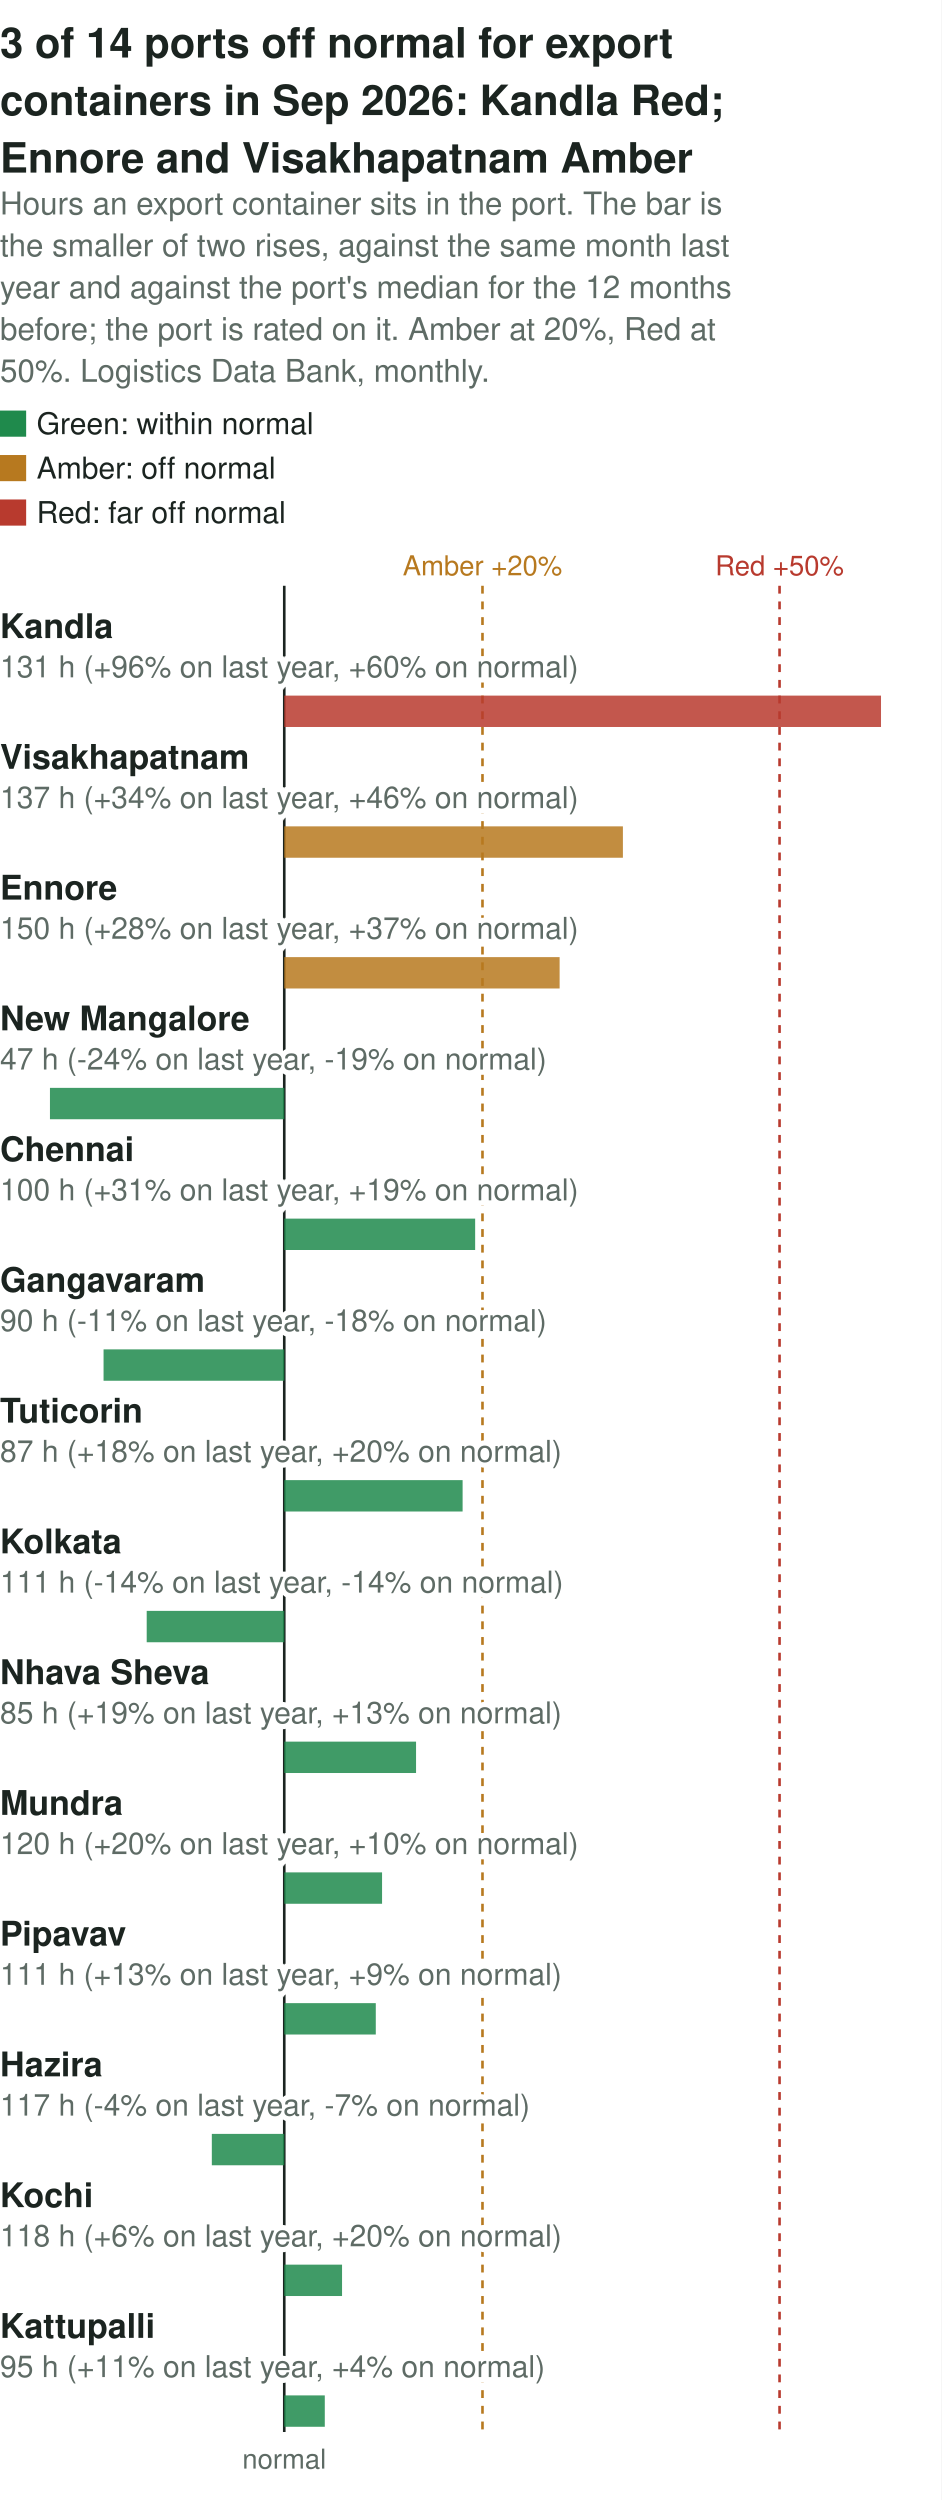
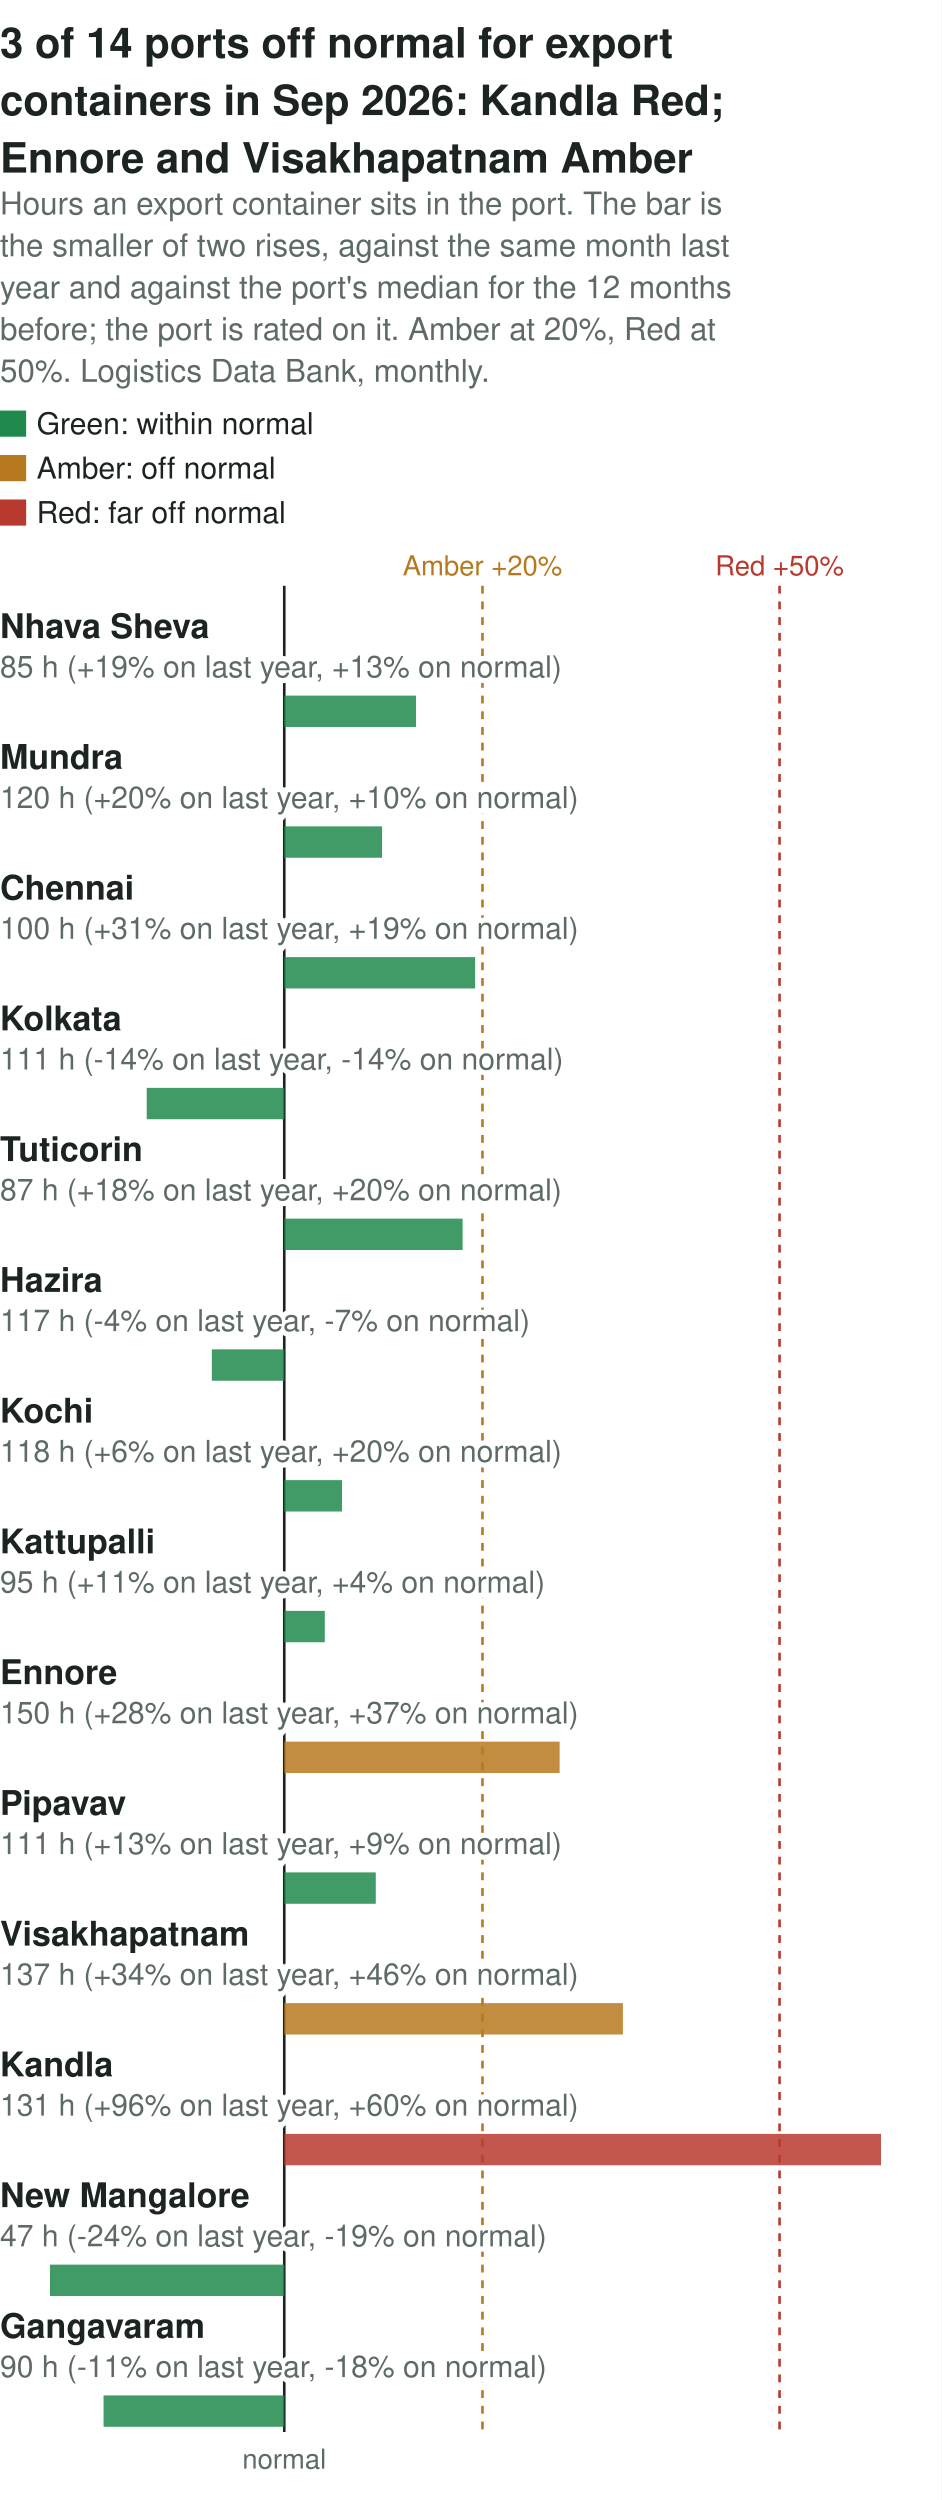
<svg xmlns="http://www.w3.org/2000/svg" width="360" height="956" viewBox="0 0 360 956">
  <rect width="100%" height="100%" fill="#fff" />
  <text x="0" y="22" font-family="IBM Plex Sans,Helvetica,Arial,sans-serif" font-size="16" font-weight="700" fill="#1B2420">3 of 14 ports off normal for export</text>
  <text x="0" y="44" font-family="IBM Plex Sans,Helvetica,Arial,sans-serif" font-size="16" font-weight="700" fill="#1B2420">containers in Sep 2026: Kandla Red;</text>
  <text x="0" y="66" font-family="IBM Plex Sans,Helvetica,Arial,sans-serif" font-size="16" font-weight="700" fill="#1B2420">Ennore and Visakhapatnam Amber</text>
  <text x="0" y="82" font-family="IBM Plex Sans,Helvetica,Arial,sans-serif" font-size="12" fill="#5E6B65">Hours an export container sits in the port. The bar is</text>
  <text x="0" y="98" font-family="IBM Plex Sans,Helvetica,Arial,sans-serif" font-size="12" fill="#5E6B65">the smaller of two rises, against the same month last</text>
  <text x="0" y="114" font-family="IBM Plex Sans,Helvetica,Arial,sans-serif" font-size="12" fill="#5E6B65">year and against the port's median for the 12 months</text>
  <text x="0" y="130" font-family="IBM Plex Sans,Helvetica,Arial,sans-serif" font-size="12" fill="#5E6B65">before; the port is rated on it. Amber at 20%, Red at</text>
  <text x="0" y="146" font-family="IBM Plex Sans,Helvetica,Arial,sans-serif" font-size="12" fill="#5E6B65">50%. Logistics Data Bank, monthly.</text>
  <rect x="0" y="157" width="10" height="10" fill="#1F8A4C" />
  <text x="14" y="166" font-family="IBM Plex Sans,Helvetica,Arial,sans-serif" font-size="11.5" fill="#1B2420">Green: within normal</text>
  <rect x="0" y="174" width="10" height="10" fill="#B7791F" />
  <text x="14" y="183" font-family="IBM Plex Sans,Helvetica,Arial,sans-serif" font-size="11.5" fill="#1B2420">Amber: off normal</text>
  <rect x="0" y="191" width="10" height="10" fill="#B83A2E" />
  <text x="14" y="200" font-family="IBM Plex Sans,Helvetica,Arial,sans-serif" font-size="11.5" fill="#1B2420">Red: far off normal</text>
  <line x1="184.5" y1="224" x2="184.5" y2="930" stroke="#B7791F" stroke-dasharray="3 3" />
  <text x="184.5" y="220" text-anchor="middle" font-family="IBM Plex Sans,Helvetica,Arial,sans-serif" font-size="10.5" fill="#B7791F">Amber +20%</text>
  <line x1="298.1" y1="224" x2="298.1" y2="930" stroke="#B83A2E" stroke-dasharray="3 3" />
  <text x="298.1" y="220" text-anchor="middle" font-family="IBM Plex Sans,Helvetica,Arial,sans-serif" font-size="10.5" fill="#B83A2E">Red +50%</text>
  <line x1="108.7" y1="224" x2="108.7" y2="930" stroke="#1B2420" />
  <text x="108.7" y="944" text-anchor="middle" font-family="IBM Plex Sans,Helvetica,Arial,sans-serif" font-size="10.5" fill="#5E6B65">normal</text>
-   <text x="0" y="244" font-family="IBM Plex Sans,Helvetica,Arial,sans-serif" font-size="13" font-weight="700" fill="#1B2420" stroke="#fff" stroke-width="4" paint-order="stroke">Kandla</text>
-   <text x="0" y="259" font-family="IBM Plex Sans,Helvetica,Arial,sans-serif" font-size="11.5" fill="#5E6B65" stroke="#fff" stroke-width="4" paint-order="stroke">131 h (+96% on last year, +60% on normal)</text>
-   <rect x="108.7" y="266" width="228.2" height="12" fill="#B83A2E" opacity=".85" />
-   <text x="0" y="294" font-family="IBM Plex Sans,Helvetica,Arial,sans-serif" font-size="13" font-weight="700" fill="#1B2420" stroke="#fff" stroke-width="4" paint-order="stroke">Visakhapatnam</text>
-   <text x="0" y="309" font-family="IBM Plex Sans,Helvetica,Arial,sans-serif" font-size="11.5" fill="#5E6B65" stroke="#fff" stroke-width="4" paint-order="stroke">137 h (+34% on last year, +46% on normal)</text>
-   <rect x="108.7" y="316" width="129.5" height="12" fill="#B7791F" opacity=".85" />
-   <text x="0" y="344" font-family="IBM Plex Sans,Helvetica,Arial,sans-serif" font-size="13" font-weight="700" fill="#1B2420" stroke="#fff" stroke-width="4" paint-order="stroke">Ennore</text>
-   <text x="0" y="359" font-family="IBM Plex Sans,Helvetica,Arial,sans-serif" font-size="11.5" fill="#5E6B65" stroke="#fff" stroke-width="4" paint-order="stroke">150 h (+28% on last year, +37% on normal)</text>
-   <rect x="108.7" y="366" width="105.3" height="12" fill="#B7791F" opacity=".85" />
-   <text x="0" y="394" font-family="IBM Plex Sans,Helvetica,Arial,sans-serif" font-size="13" font-weight="700" fill="#1B2420" stroke="#fff" stroke-width="4" paint-order="stroke">New Mangalore</text>
-   <text x="0" y="409" font-family="IBM Plex Sans,Helvetica,Arial,sans-serif" font-size="11.5" fill="#5E6B65" stroke="#fff" stroke-width="4" paint-order="stroke">47 h (-24% on last year, -19% on normal)</text>
-   <rect x="19.1" y="416" width="89.6" height="12" fill="#1F8A4C" opacity=".85" />
-   <text x="0" y="444" font-family="IBM Plex Sans,Helvetica,Arial,sans-serif" font-size="13" font-weight="700" fill="#1B2420" stroke="#fff" stroke-width="4" paint-order="stroke">Chennai</text>
-   <text x="0" y="459" font-family="IBM Plex Sans,Helvetica,Arial,sans-serif" font-size="11.5" fill="#5E6B65" stroke="#fff" stroke-width="4" paint-order="stroke">100 h (+31% on last year, +19% on normal)</text>
-   <rect x="108.7" y="466" width="73.0" height="12" fill="#1F8A4C" opacity=".85" />
-   <text x="0" y="494" font-family="IBM Plex Sans,Helvetica,Arial,sans-serif" font-size="13" font-weight="700" fill="#1B2420" stroke="#fff" stroke-width="4" paint-order="stroke">Gangavaram</text>
-   <text x="0" y="509" font-family="IBM Plex Sans,Helvetica,Arial,sans-serif" font-size="11.5" fill="#5E6B65" stroke="#fff" stroke-width="4" paint-order="stroke">90 h (-11% on last year, -18% on normal)</text>
-   <rect x="39.6" y="516" width="69.1" height="12" fill="#1F8A4C" opacity=".85" />
-   <text x="0" y="544" font-family="IBM Plex Sans,Helvetica,Arial,sans-serif" font-size="13" font-weight="700" fill="#1B2420" stroke="#fff" stroke-width="4" paint-order="stroke">Tuticorin</text>
-   <text x="0" y="559" font-family="IBM Plex Sans,Helvetica,Arial,sans-serif" font-size="11.5" fill="#5E6B65" stroke="#fff" stroke-width="4" paint-order="stroke">87 h (+18% on last year, +20% on normal)</text>
-   <rect x="108.7" y="566" width="68.2" height="12" fill="#1F8A4C" opacity=".85" />
-   <text x="0" y="594" font-family="IBM Plex Sans,Helvetica,Arial,sans-serif" font-size="13" font-weight="700" fill="#1B2420" stroke="#fff" stroke-width="4" paint-order="stroke">Kolkata</text>
-   <text x="0" y="609" font-family="IBM Plex Sans,Helvetica,Arial,sans-serif" font-size="11.5" fill="#5E6B65" stroke="#fff" stroke-width="4" paint-order="stroke">111 h (-14% on last year, -14% on normal)</text>
-   <rect x="56.1" y="616" width="52.6" height="12" fill="#1F8A4C" opacity=".85" />
-   <text x="0" y="644" font-family="IBM Plex Sans,Helvetica,Arial,sans-serif" font-size="13" font-weight="700" fill="#1B2420" stroke="#fff" stroke-width="4" paint-order="stroke">Nhava Sheva</text>
-   <text x="0" y="659" font-family="IBM Plex Sans,Helvetica,Arial,sans-serif" font-size="11.5" fill="#5E6B65" stroke="#fff" stroke-width="4" paint-order="stroke">85 h (+19% on last year, +13% on normal)</text>
-   <rect x="108.7" y="666" width="50.4" height="12" fill="#1F8A4C" opacity=".85" />
-   <text x="0" y="694" font-family="IBM Plex Sans,Helvetica,Arial,sans-serif" font-size="13" font-weight="700" fill="#1B2420" stroke="#fff" stroke-width="4" paint-order="stroke">Mundra</text>
-   <text x="0" y="709" font-family="IBM Plex Sans,Helvetica,Arial,sans-serif" font-size="11.5" fill="#5E6B65" stroke="#fff" stroke-width="4" paint-order="stroke">120 h (+20% on last year, +10% on normal)</text>
-   <rect x="108.7" y="716" width="37.4" height="12" fill="#1F8A4C" opacity=".85" />
-   <text x="0" y="744" font-family="IBM Plex Sans,Helvetica,Arial,sans-serif" font-size="13" font-weight="700" fill="#1B2420" stroke="#fff" stroke-width="4" paint-order="stroke">Pipavav</text>
-   <text x="0" y="759" font-family="IBM Plex Sans,Helvetica,Arial,sans-serif" font-size="11.5" fill="#5E6B65" stroke="#fff" stroke-width="4" paint-order="stroke">111 h (+13% on last year, +9% on normal)</text>
-   <rect x="108.7" y="766" width="35.0" height="12" fill="#1F8A4C" opacity=".85" />
-   <text x="0" y="794" font-family="IBM Plex Sans,Helvetica,Arial,sans-serif" font-size="13" font-weight="700" fill="#1B2420" stroke="#fff" stroke-width="4" paint-order="stroke">Hazira</text>
-   <text x="0" y="809" font-family="IBM Plex Sans,Helvetica,Arial,sans-serif" font-size="11.5" fill="#5E6B65" stroke="#fff" stroke-width="4" paint-order="stroke">117 h (-4% on last year, -7% on normal)</text>
-   <rect x="81.0" y="816" width="27.7" height="12" fill="#1F8A4C" opacity=".85" />
-   <text x="0" y="844" font-family="IBM Plex Sans,Helvetica,Arial,sans-serif" font-size="13" font-weight="700" fill="#1B2420" stroke="#fff" stroke-width="4" paint-order="stroke">Kochi</text>
-   <text x="0" y="859" font-family="IBM Plex Sans,Helvetica,Arial,sans-serif" font-size="11.5" fill="#5E6B65" stroke="#fff" stroke-width="4" paint-order="stroke">118 h (+6% on last year, +20% on normal)</text>
-   <rect x="108.7" y="866" width="22.1" height="12" fill="#1F8A4C" opacity=".85" />
-   <text x="0" y="894" font-family="IBM Plex Sans,Helvetica,Arial,sans-serif" font-size="13" font-weight="700" fill="#1B2420" stroke="#fff" stroke-width="4" paint-order="stroke">Kattupalli</text>
-   <text x="0" y="909" font-family="IBM Plex Sans,Helvetica,Arial,sans-serif" font-size="11.5" fill="#5E6B65" stroke="#fff" stroke-width="4" paint-order="stroke">95 h (+11% on last year, +4% on normal)</text>
-   <rect x="108.7" y="916" width="15.5" height="12" fill="#1F8A4C" opacity=".85" />
+   <text x="0" y="244" font-family="IBM Plex Sans,Helvetica,Arial,sans-serif" font-size="13" font-weight="700" fill="#1B2420" stroke="#fff" stroke-width="4" paint-order="stroke">Nhava Sheva</text>
+   <text x="0" y="259" font-family="IBM Plex Sans,Helvetica,Arial,sans-serif" font-size="11.5" fill="#5E6B65" stroke="#fff" stroke-width="4" paint-order="stroke">85 h (+19% on last year, +13% on normal)</text>
+   <rect x="108.7" y="266" width="50.4" height="12" fill="#1F8A4C" opacity=".85" />
+   <text x="0" y="294" font-family="IBM Plex Sans,Helvetica,Arial,sans-serif" font-size="13" font-weight="700" fill="#1B2420" stroke="#fff" stroke-width="4" paint-order="stroke">Mundra</text>
+   <text x="0" y="309" font-family="IBM Plex Sans,Helvetica,Arial,sans-serif" font-size="11.5" fill="#5E6B65" stroke="#fff" stroke-width="4" paint-order="stroke">120 h (+20% on last year, +10% on normal)</text>
+   <rect x="108.7" y="316" width="37.4" height="12" fill="#1F8A4C" opacity=".85" />
+   <text x="0" y="344" font-family="IBM Plex Sans,Helvetica,Arial,sans-serif" font-size="13" font-weight="700" fill="#1B2420" stroke="#fff" stroke-width="4" paint-order="stroke">Chennai</text>
+   <text x="0" y="359" font-family="IBM Plex Sans,Helvetica,Arial,sans-serif" font-size="11.5" fill="#5E6B65" stroke="#fff" stroke-width="4" paint-order="stroke">100 h (+31% on last year, +19% on normal)</text>
+   <rect x="108.7" y="366" width="73.0" height="12" fill="#1F8A4C" opacity=".85" />
+   <text x="0" y="394" font-family="IBM Plex Sans,Helvetica,Arial,sans-serif" font-size="13" font-weight="700" fill="#1B2420" stroke="#fff" stroke-width="4" paint-order="stroke">Kolkata</text>
+   <text x="0" y="409" font-family="IBM Plex Sans,Helvetica,Arial,sans-serif" font-size="11.5" fill="#5E6B65" stroke="#fff" stroke-width="4" paint-order="stroke">111 h (-14% on last year, -14% on normal)</text>
+   <rect x="56.1" y="416" width="52.6" height="12" fill="#1F8A4C" opacity=".85" />
+   <text x="0" y="444" font-family="IBM Plex Sans,Helvetica,Arial,sans-serif" font-size="13" font-weight="700" fill="#1B2420" stroke="#fff" stroke-width="4" paint-order="stroke">Tuticorin</text>
+   <text x="0" y="459" font-family="IBM Plex Sans,Helvetica,Arial,sans-serif" font-size="11.5" fill="#5E6B65" stroke="#fff" stroke-width="4" paint-order="stroke">87 h (+18% on last year, +20% on normal)</text>
+   <rect x="108.7" y="466" width="68.2" height="12" fill="#1F8A4C" opacity=".85" />
+   <text x="0" y="494" font-family="IBM Plex Sans,Helvetica,Arial,sans-serif" font-size="13" font-weight="700" fill="#1B2420" stroke="#fff" stroke-width="4" paint-order="stroke">Hazira</text>
+   <text x="0" y="509" font-family="IBM Plex Sans,Helvetica,Arial,sans-serif" font-size="11.5" fill="#5E6B65" stroke="#fff" stroke-width="4" paint-order="stroke">117 h (-4% on last year, -7% on normal)</text>
+   <rect x="81.0" y="516" width="27.7" height="12" fill="#1F8A4C" opacity=".85" />
+   <text x="0" y="544" font-family="IBM Plex Sans,Helvetica,Arial,sans-serif" font-size="13" font-weight="700" fill="#1B2420" stroke="#fff" stroke-width="4" paint-order="stroke">Kochi</text>
+   <text x="0" y="559" font-family="IBM Plex Sans,Helvetica,Arial,sans-serif" font-size="11.5" fill="#5E6B65" stroke="#fff" stroke-width="4" paint-order="stroke">118 h (+6% on last year, +20% on normal)</text>
+   <rect x="108.7" y="566" width="22.1" height="12" fill="#1F8A4C" opacity=".85" />
+   <text x="0" y="594" font-family="IBM Plex Sans,Helvetica,Arial,sans-serif" font-size="13" font-weight="700" fill="#1B2420" stroke="#fff" stroke-width="4" paint-order="stroke">Kattupalli</text>
+   <text x="0" y="609" font-family="IBM Plex Sans,Helvetica,Arial,sans-serif" font-size="11.5" fill="#5E6B65" stroke="#fff" stroke-width="4" paint-order="stroke">95 h (+11% on last year, +4% on normal)</text>
+   <rect x="108.7" y="616" width="15.5" height="12" fill="#1F8A4C" opacity=".85" />
+   <text x="0" y="644" font-family="IBM Plex Sans,Helvetica,Arial,sans-serif" font-size="13" font-weight="700" fill="#1B2420" stroke="#fff" stroke-width="4" paint-order="stroke">Ennore</text>
+   <text x="0" y="659" font-family="IBM Plex Sans,Helvetica,Arial,sans-serif" font-size="11.5" fill="#5E6B65" stroke="#fff" stroke-width="4" paint-order="stroke">150 h (+28% on last year, +37% on normal)</text>
+   <rect x="108.7" y="666" width="105.3" height="12" fill="#B7791F" opacity=".85" />
+   <text x="0" y="694" font-family="IBM Plex Sans,Helvetica,Arial,sans-serif" font-size="13" font-weight="700" fill="#1B2420" stroke="#fff" stroke-width="4" paint-order="stroke">Pipavav</text>
+   <text x="0" y="709" font-family="IBM Plex Sans,Helvetica,Arial,sans-serif" font-size="11.5" fill="#5E6B65" stroke="#fff" stroke-width="4" paint-order="stroke">111 h (+13% on last year, +9% on normal)</text>
+   <rect x="108.7" y="716" width="35.0" height="12" fill="#1F8A4C" opacity=".85" />
+   <text x="0" y="744" font-family="IBM Plex Sans,Helvetica,Arial,sans-serif" font-size="13" font-weight="700" fill="#1B2420" stroke="#fff" stroke-width="4" paint-order="stroke">Visakhapatnam</text>
+   <text x="0" y="759" font-family="IBM Plex Sans,Helvetica,Arial,sans-serif" font-size="11.5" fill="#5E6B65" stroke="#fff" stroke-width="4" paint-order="stroke">137 h (+34% on last year, +46% on normal)</text>
+   <rect x="108.7" y="766" width="129.5" height="12" fill="#B7791F" opacity=".85" />
+   <text x="0" y="794" font-family="IBM Plex Sans,Helvetica,Arial,sans-serif" font-size="13" font-weight="700" fill="#1B2420" stroke="#fff" stroke-width="4" paint-order="stroke">Kandla</text>
+   <text x="0" y="809" font-family="IBM Plex Sans,Helvetica,Arial,sans-serif" font-size="11.5" fill="#5E6B65" stroke="#fff" stroke-width="4" paint-order="stroke">131 h (+96% on last year, +60% on normal)</text>
+   <rect x="108.7" y="816" width="228.2" height="12" fill="#B83A2E" opacity=".85" />
+   <text x="0" y="844" font-family="IBM Plex Sans,Helvetica,Arial,sans-serif" font-size="13" font-weight="700" fill="#1B2420" stroke="#fff" stroke-width="4" paint-order="stroke">New Mangalore</text>
+   <text x="0" y="859" font-family="IBM Plex Sans,Helvetica,Arial,sans-serif" font-size="11.5" fill="#5E6B65" stroke="#fff" stroke-width="4" paint-order="stroke">47 h (-24% on last year, -19% on normal)</text>
+   <rect x="19.1" y="866" width="89.6" height="12" fill="#1F8A4C" opacity=".85" />
+   <text x="0" y="894" font-family="IBM Plex Sans,Helvetica,Arial,sans-serif" font-size="13" font-weight="700" fill="#1B2420" stroke="#fff" stroke-width="4" paint-order="stroke">Gangavaram</text>
+   <text x="0" y="909" font-family="IBM Plex Sans,Helvetica,Arial,sans-serif" font-size="11.5" fill="#5E6B65" stroke="#fff" stroke-width="4" paint-order="stroke">90 h (-11% on last year, -18% on normal)</text>
+   <rect x="39.6" y="916" width="69.1" height="12" fill="#1F8A4C" opacity=".85" />
</svg>
